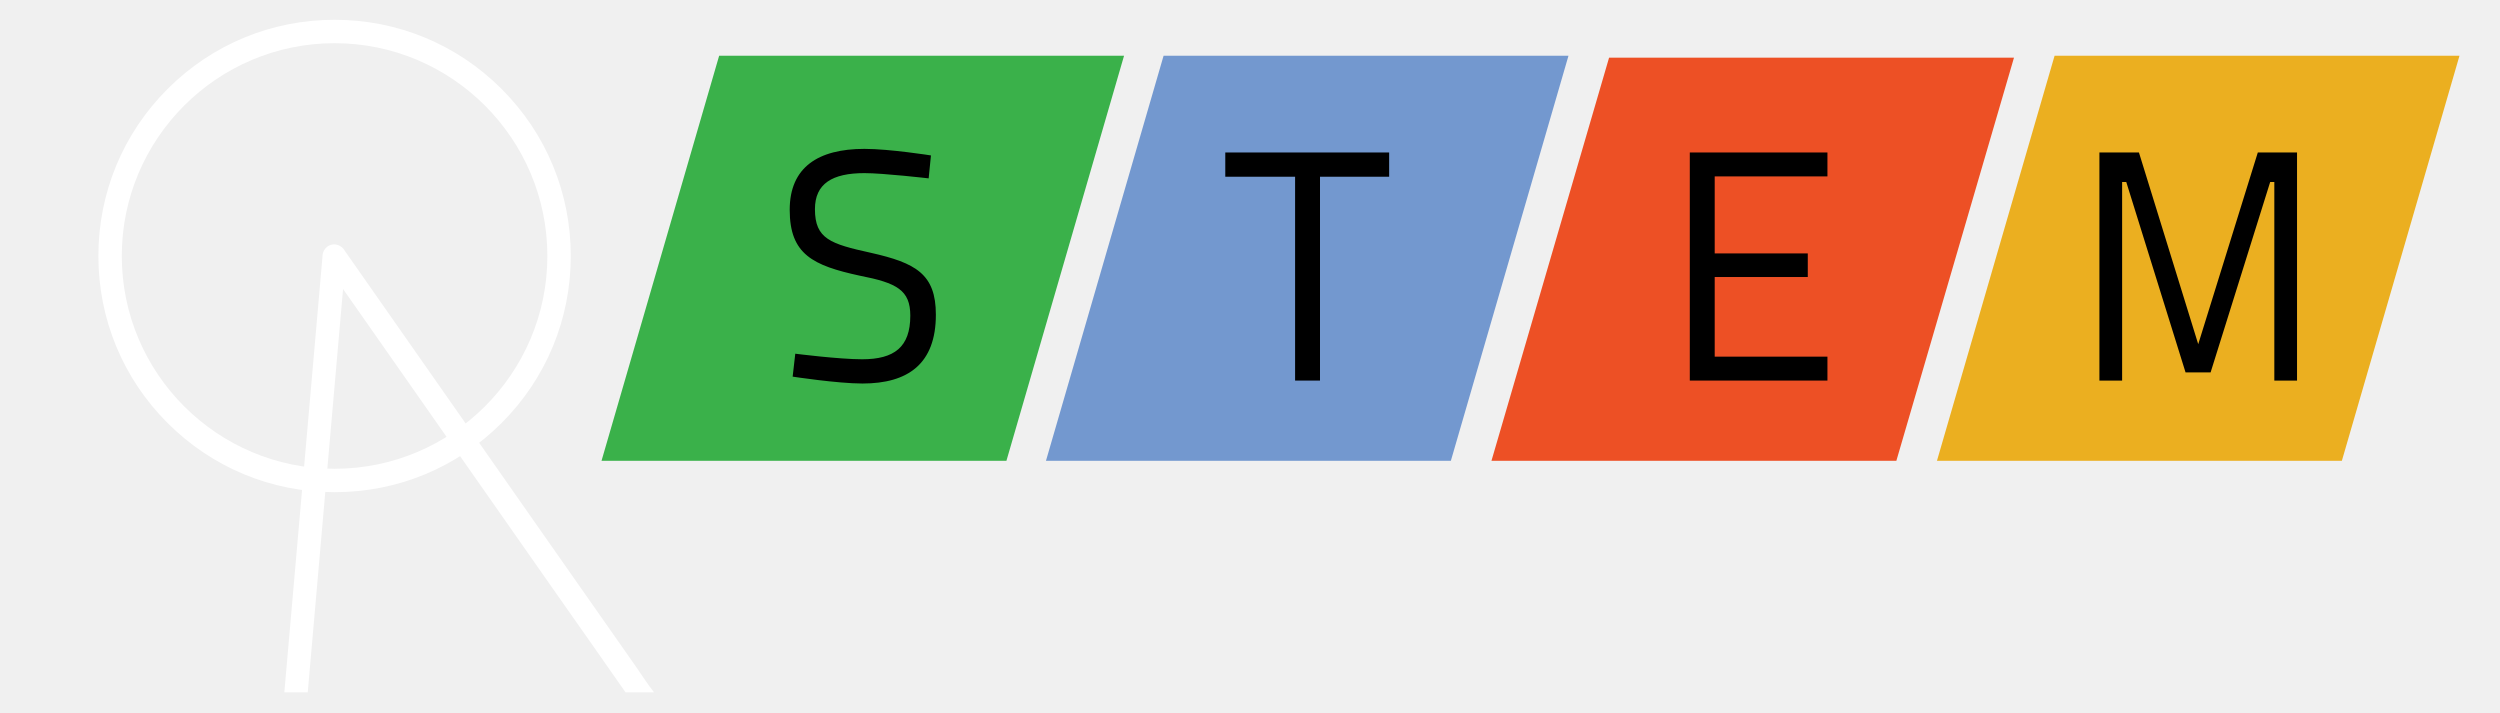
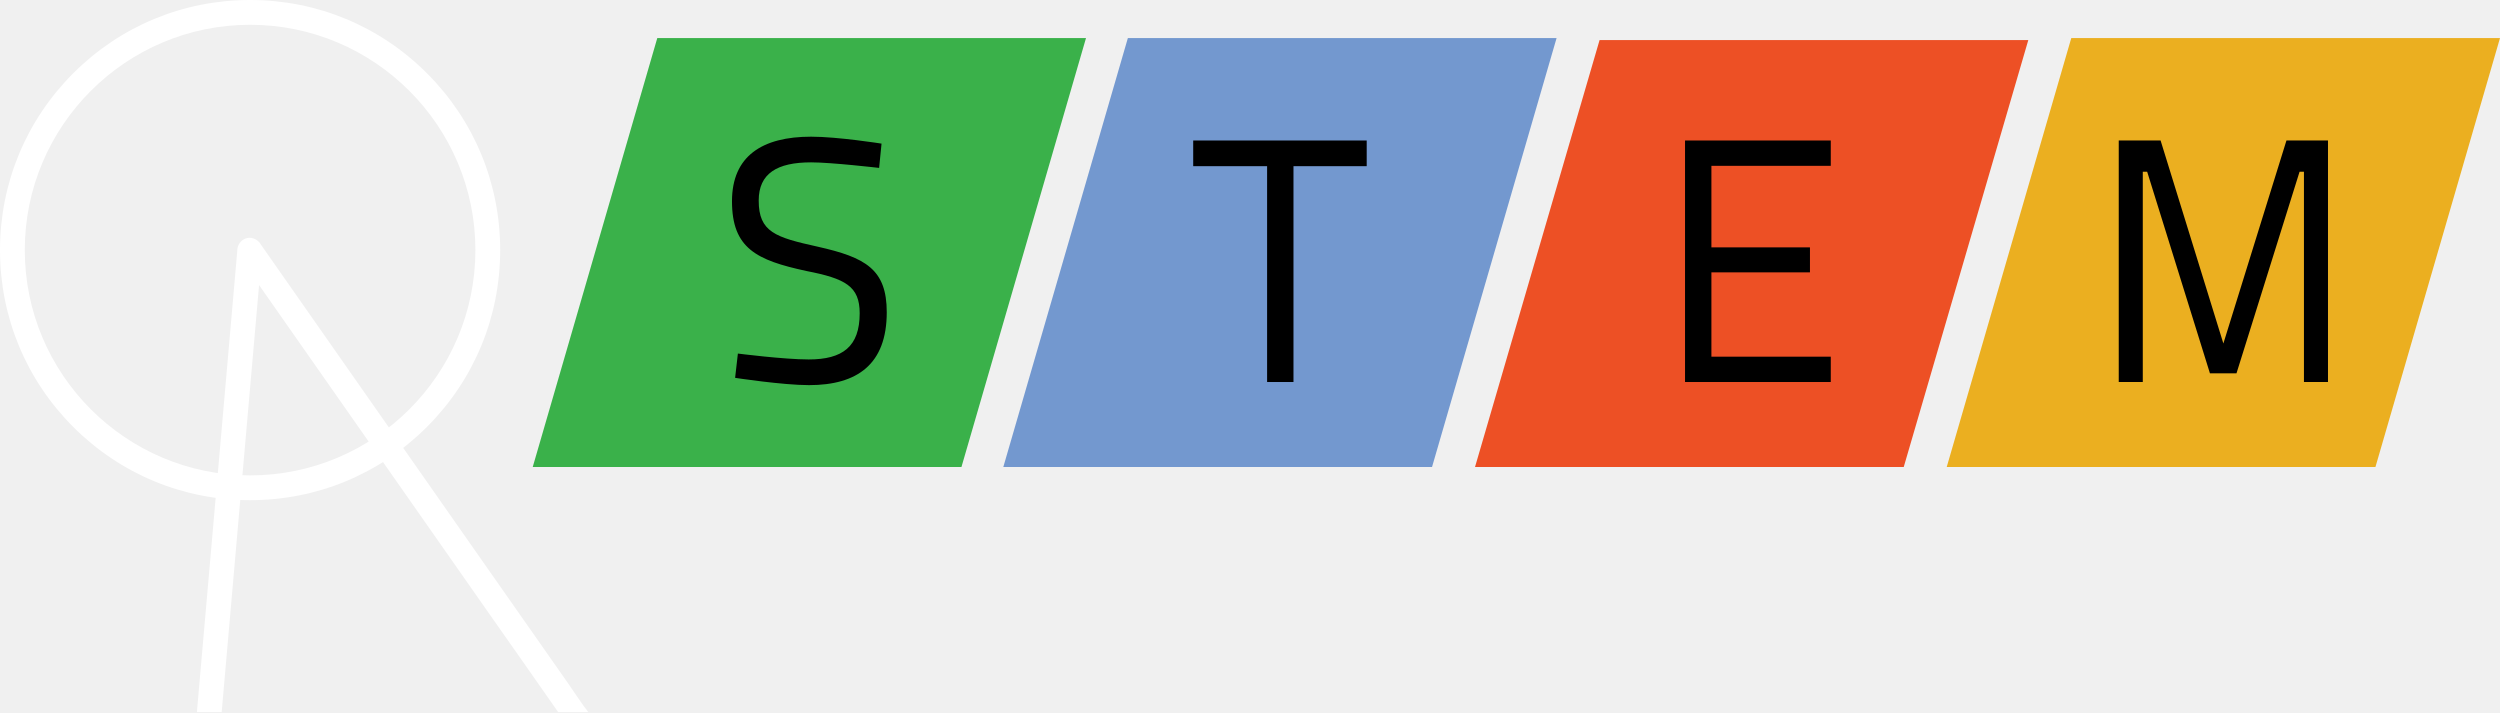
- <svg xmlns="http://www.w3.org/2000/svg" version="1.1" x="0px" y="0px" width="1296px" height="369.279px" viewBox="0 0 1296 369.279" enable-background="new 0 0 1296 369.279" xml:space="preserve">
-   <g id="Math_1_">
-     <polygon id="Math" fill="#EBAF20" points="1274.999,28.889 1065.097,28.889 1004.115,238.889 1214.018,238.889  " />
-     <g>
-       <path d="M1088.336,79.045h20.49l30.734,99.386l30.887-99.386h20.336V197.29h-11.773V94.335h-2.141l-30.887,98.707h-12.998    l-30.734-98.707h-2.141V197.29h-11.773V79.045z" />
+ <svg xmlns="http://www.w3.org/2000/svg" version="1.1" x="0px" y="0px" width="1223.999px" height="348.631px" viewBox="51 10.258 1223.999 348.631" enable-background="new 51 10.258 1223.999 348.631" xml:space="preserve">
+   <g id="Layer_2">
+ </g>
+   <g id="Layer_1">
+     <g id="Math_1_">
+       <polygon id="Math" fill="#EBAF20" points="1274.999,28.889 1065.097,28.889 1004.115,238.89 1214.018,238.89   " />
+       <g>
+         <path d="M1088.336,79.045h20.49l30.734,99.386l30.887-99.386h20.336V197.29h-11.773V94.335h-2.141l-30.887,98.707h-12.998     l-30.734-98.707h-2.141V197.29h-11.773V79.045L1088.336,79.045z" />
+       </g>
    </g>
-   </g>
-   <g id="Engineering_1_">
-     <polygon id="Engineering_3_" fill="#ED5025" points="1044.052,29.889 834.149,29.889 773.168,238.889 983.069,238.889  " />
-     <g>
-       <path d="M875.991,79.045h71.354v12.402h-58.442v39.924h48.249v12.232h-48.249v41.283h58.442v12.402h-71.354V79.045z" />
+     <g id="Engineering_1_">
+       <polygon id="Engineering_3_" fill="#ED5025" points="1044.052,29.889 834.149,29.889 773.168,238.89 983.069,238.89   " />
+       <g>
+         <path d="M875.991,79.045h71.354v12.402h-58.441v39.924h48.249v12.232h-48.249v41.283h58.441v12.402h-71.354V79.045z" />
+       </g>
    </g>
-   </g>
-   <g id="Technology_1_">
-     <polygon id="Technology" fill="#7398CF" points="813.104,28.889 603.202,28.889 542.221,238.889 752.123,238.889  " />
-     <g>
-       <path d="M635.19,79.045h84.946v12.572h-35.848V197.29h-12.912V91.618H635.19V79.045z" />
+     <g id="Technology_1_">
+       <polygon id="Technology" fill="#7398CF" points="813.104,28.889 603.202,28.889 542.221,238.89 752.123,238.89   " />
+       <g>
+         <path d="M635.19,79.045h84.945v12.572h-35.848V197.29h-12.912V91.618H635.19V79.045z" />
+       </g>
    </g>
-   </g>
-   <g id="Science_1_">
-     <polygon id="Science_3_" fill="#3AB14A" points="582.709,28.889 372.807,28.889 311.824,238.889 521.728,238.889  " />
-     <g>
-       <path d="M481.415,92.467c0,0-23.444-2.719-33.298-2.719c-16.649,0-25.654,5.438-25.654,18.688c0,15.461,8.155,18.01,28.882,22.596    c23.445,5.268,33.809,11.043,33.809,32.109c0,25.484-14.441,35.678-38.056,35.678c-12.912,0-36.188-3.568-36.188-3.568    l1.359-11.891c0,0,22.596,2.887,34.658,2.887c16.649,0,24.974-6.285,24.974-22.596c0-13.25-6.966-16.988-26.163-20.727    c-24.295-5.266-36.356-11.043-36.356-34.148c0-22.086,14.78-31.6,38.735-31.6c13.081,0,34.487,3.398,34.487,3.398L481.415,92.467z    " />
+     <g id="Science_1_">
+       <polygon id="Science_3_" fill="#3AB14A" points="582.709,28.889 372.807,28.889 311.824,238.89 521.729,238.89   " />
+       <g>
+         <path d="M481.415,92.467c0,0-23.444-2.719-33.298-2.719c-16.649,0-25.654,5.438-25.654,18.688     c0,15.461,8.155,18.01,28.882,22.596c23.445,5.268,33.81,11.043,33.81,32.109c0,25.484-14.441,35.678-38.057,35.678     c-12.912,0-36.188-3.568-36.188-3.568l1.358-11.891c0,0,22.597,2.887,34.658,2.887c16.649,0,24.975-6.285,24.975-22.596     c0-13.25-6.967-16.988-26.163-20.727c-24.295-5.266-36.356-11.043-36.356-34.148c0-22.086,14.78-31.6,38.735-31.6     c13.081,0,34.486,3.398,34.486,3.398L481.415,92.467z" />
+       </g>
    </g>
-   </g>
-   <g id="A">
-     <path fill="#FFFFFF" d="M339.031,358.889h-14.766c-11.111-16-22.227-31.689-33.338-47.563c-18.135-25.91-36.27-51.784-54.404-77.69   c-15.965-22.809-31.935-45.602-47.899-68.415c-3.597-5.131-7.189-10.258-10.781-15.389c-2.102,24.014-4.204,48.025-6.306,72.038   c-2.684,30.658-5.369,61.318-8.053,91.977c-1.301,14.882-2.606,29.694-3.907,44.577c-0.015,0.18-0.039,0.465-0.068,0.465h-12.082   c-0.005,0,0-0.283,0.015-0.463c0.369-4.238,0.743-8.443,1.111-12.676c2.228-25.47,4.461-50.922,6.689-76.391   c2.684-30.658,5.369-61.308,8.053-91.971c1.292-14.737,2.583-29.475,3.869-44.212c-0.092-2.228,1.155-4.551,3.044-5.657   c0.034-0.02,0.067-0.033,0.102-0.053c0.117-0.068,0.238-0.126,0.359-0.189c0.044-0.02,0.087-0.043,0.131-0.062   c0.146-0.068,0.301-0.127,0.456-0.18c0.039-0.015,0.083-0.034,0.126-0.049c0.083-0.029,0.175-0.049,0.262-0.073   c0.122-0.034,0.238-0.067,0.359-0.097c0.015,0,0.024,0,0.039-0.005c0.194-0.039,0.383-0.067,0.573-0.087   c0.02,0,0.034,0,0.054-0.006c0.165-0.014,0.334-0.023,0.5-0.023c0.034,0,0.067-0.005,0.102-0.005c2.189,0,4.466,1.397,5.505,3.383   c2.762,3.946,5.523,7.893,8.286,11.84c13.368,19.096,26.731,38.191,40.099,57.282c18.135,25.91,36.27,51.816,54.399,77.723   c15.97,22.809,31.935,45.552,47.904,68.366C332.653,349.844,335.843,354.889,339.031,358.889z" />
-   </g>
-   <g id="O">
-     <g>
-       <path fill="#FFFFFF" d="M173.444,255.147c-32.706,0-63.455-12.736-86.582-35.863S51,165.409,51,132.703    s12.736-63.455,35.863-86.582c23.127-23.126,53.875-35.863,86.582-35.863s63.455,12.736,86.582,35.863    c23.126,23.127,35.863,53.876,35.863,86.582s-12.736,63.454-35.863,86.581C236.899,242.411,206.15,255.147,173.444,255.147z     M173.444,22.393c-60.825,0-110.31,49.485-110.31,110.31c0,60.824,49.484,110.31,110.31,110.31s110.31-49.485,110.31-110.31    C283.754,71.877,234.27,22.393,173.444,22.393z" />
+     <g id="A">
+       <path fill="#FFFFFF" d="M339.031,358.889h-14.766c-11.111-16-22.227-31.688-33.338-47.563    c-18.135-25.91-36.27-51.784-54.404-77.69c-15.965-22.809-31.935-45.602-47.899-68.415c-3.597-5.131-7.189-10.258-10.781-15.389    c-2.102,24.014-4.204,48.024-6.306,72.038c-2.684,30.658-5.369,61.318-8.053,91.977c-1.301,14.882-2.606,29.694-3.907,44.577    c-0.015,0.18-0.039,0.465-0.068,0.465h-12.082c-0.005,0,0-0.282,0.015-0.463c0.369-4.238,0.743-8.442,1.111-12.676    c2.228-25.47,4.461-50.922,6.689-76.392c2.684-30.657,5.369-61.308,8.053-91.97c1.292-14.737,2.583-29.475,3.869-44.212    c-0.092-2.228,1.155-4.551,3.044-5.657c0.034-0.02,0.067-0.033,0.102-0.053c0.117-0.068,0.238-0.126,0.359-0.189    c0.044-0.02,0.087-0.043,0.131-0.062c0.146-0.068,0.301-0.127,0.456-0.18c0.039-0.015,0.083-0.034,0.126-0.049    c0.083-0.029,0.175-0.049,0.262-0.073c0.122-0.034,0.238-0.067,0.359-0.097c0.015,0,0.024,0,0.039-0.005    c0.194-0.039,0.383-0.067,0.573-0.087c0.02,0,0.034,0,0.054-0.006c0.165-0.014,0.334-0.023,0.5-0.023    c0.034,0,0.067-0.005,0.102-0.005c2.189,0,4.466,1.397,5.505,3.383c2.762,3.946,5.523,7.893,8.286,11.84    c13.368,19.096,26.731,38.191,40.099,57.281c18.135,25.91,36.27,51.816,54.399,77.724c15.97,22.81,31.935,45.552,47.904,68.366    C332.653,349.844,335.843,354.889,339.031,358.889z" />
    </g>
-   </g>
-   <g id="Guides">
-     <g>
- 	</g>
-     <g>
- 	</g>
-     <g>
- 	</g>
-     <g>
- 	</g>
-     <g>
- 	</g>
-     <g>
- 	</g>
-     <g>
- 	</g>
-     <g>
- 	</g>
-     <g>
- 	</g>
-     <g>
- 	</g>
-     <g>
- 	</g>
-     <g>
- 	</g>
-     <g>
- 	</g>
-     <g>
- 	</g>
-     <g>
+     <g id="O">
+       <g>
+         <path fill="#FFFFFF" d="M173.444,255.147c-32.706,0-63.455-12.736-86.582-35.863S51,165.409,51,132.703     s12.736-63.455,35.863-86.582c23.127-23.126,53.875-35.863,86.582-35.863s63.455,12.736,86.582,35.863     c23.126,23.127,35.863,53.876,35.863,86.582s-12.736,63.454-35.863,86.581C236.899,242.411,206.15,255.147,173.444,255.147z      M173.444,22.393c-60.825,0-110.31,49.485-110.31,110.31c0,60.823,49.484,110.31,110.31,110.31     c60.826,0,110.31-49.484,110.31-110.31C283.754,71.877,234.27,22.393,173.444,22.393z" />
+       </g>
+     </g>
+     <g id="Guides">
	</g>
  </g>
</svg>
